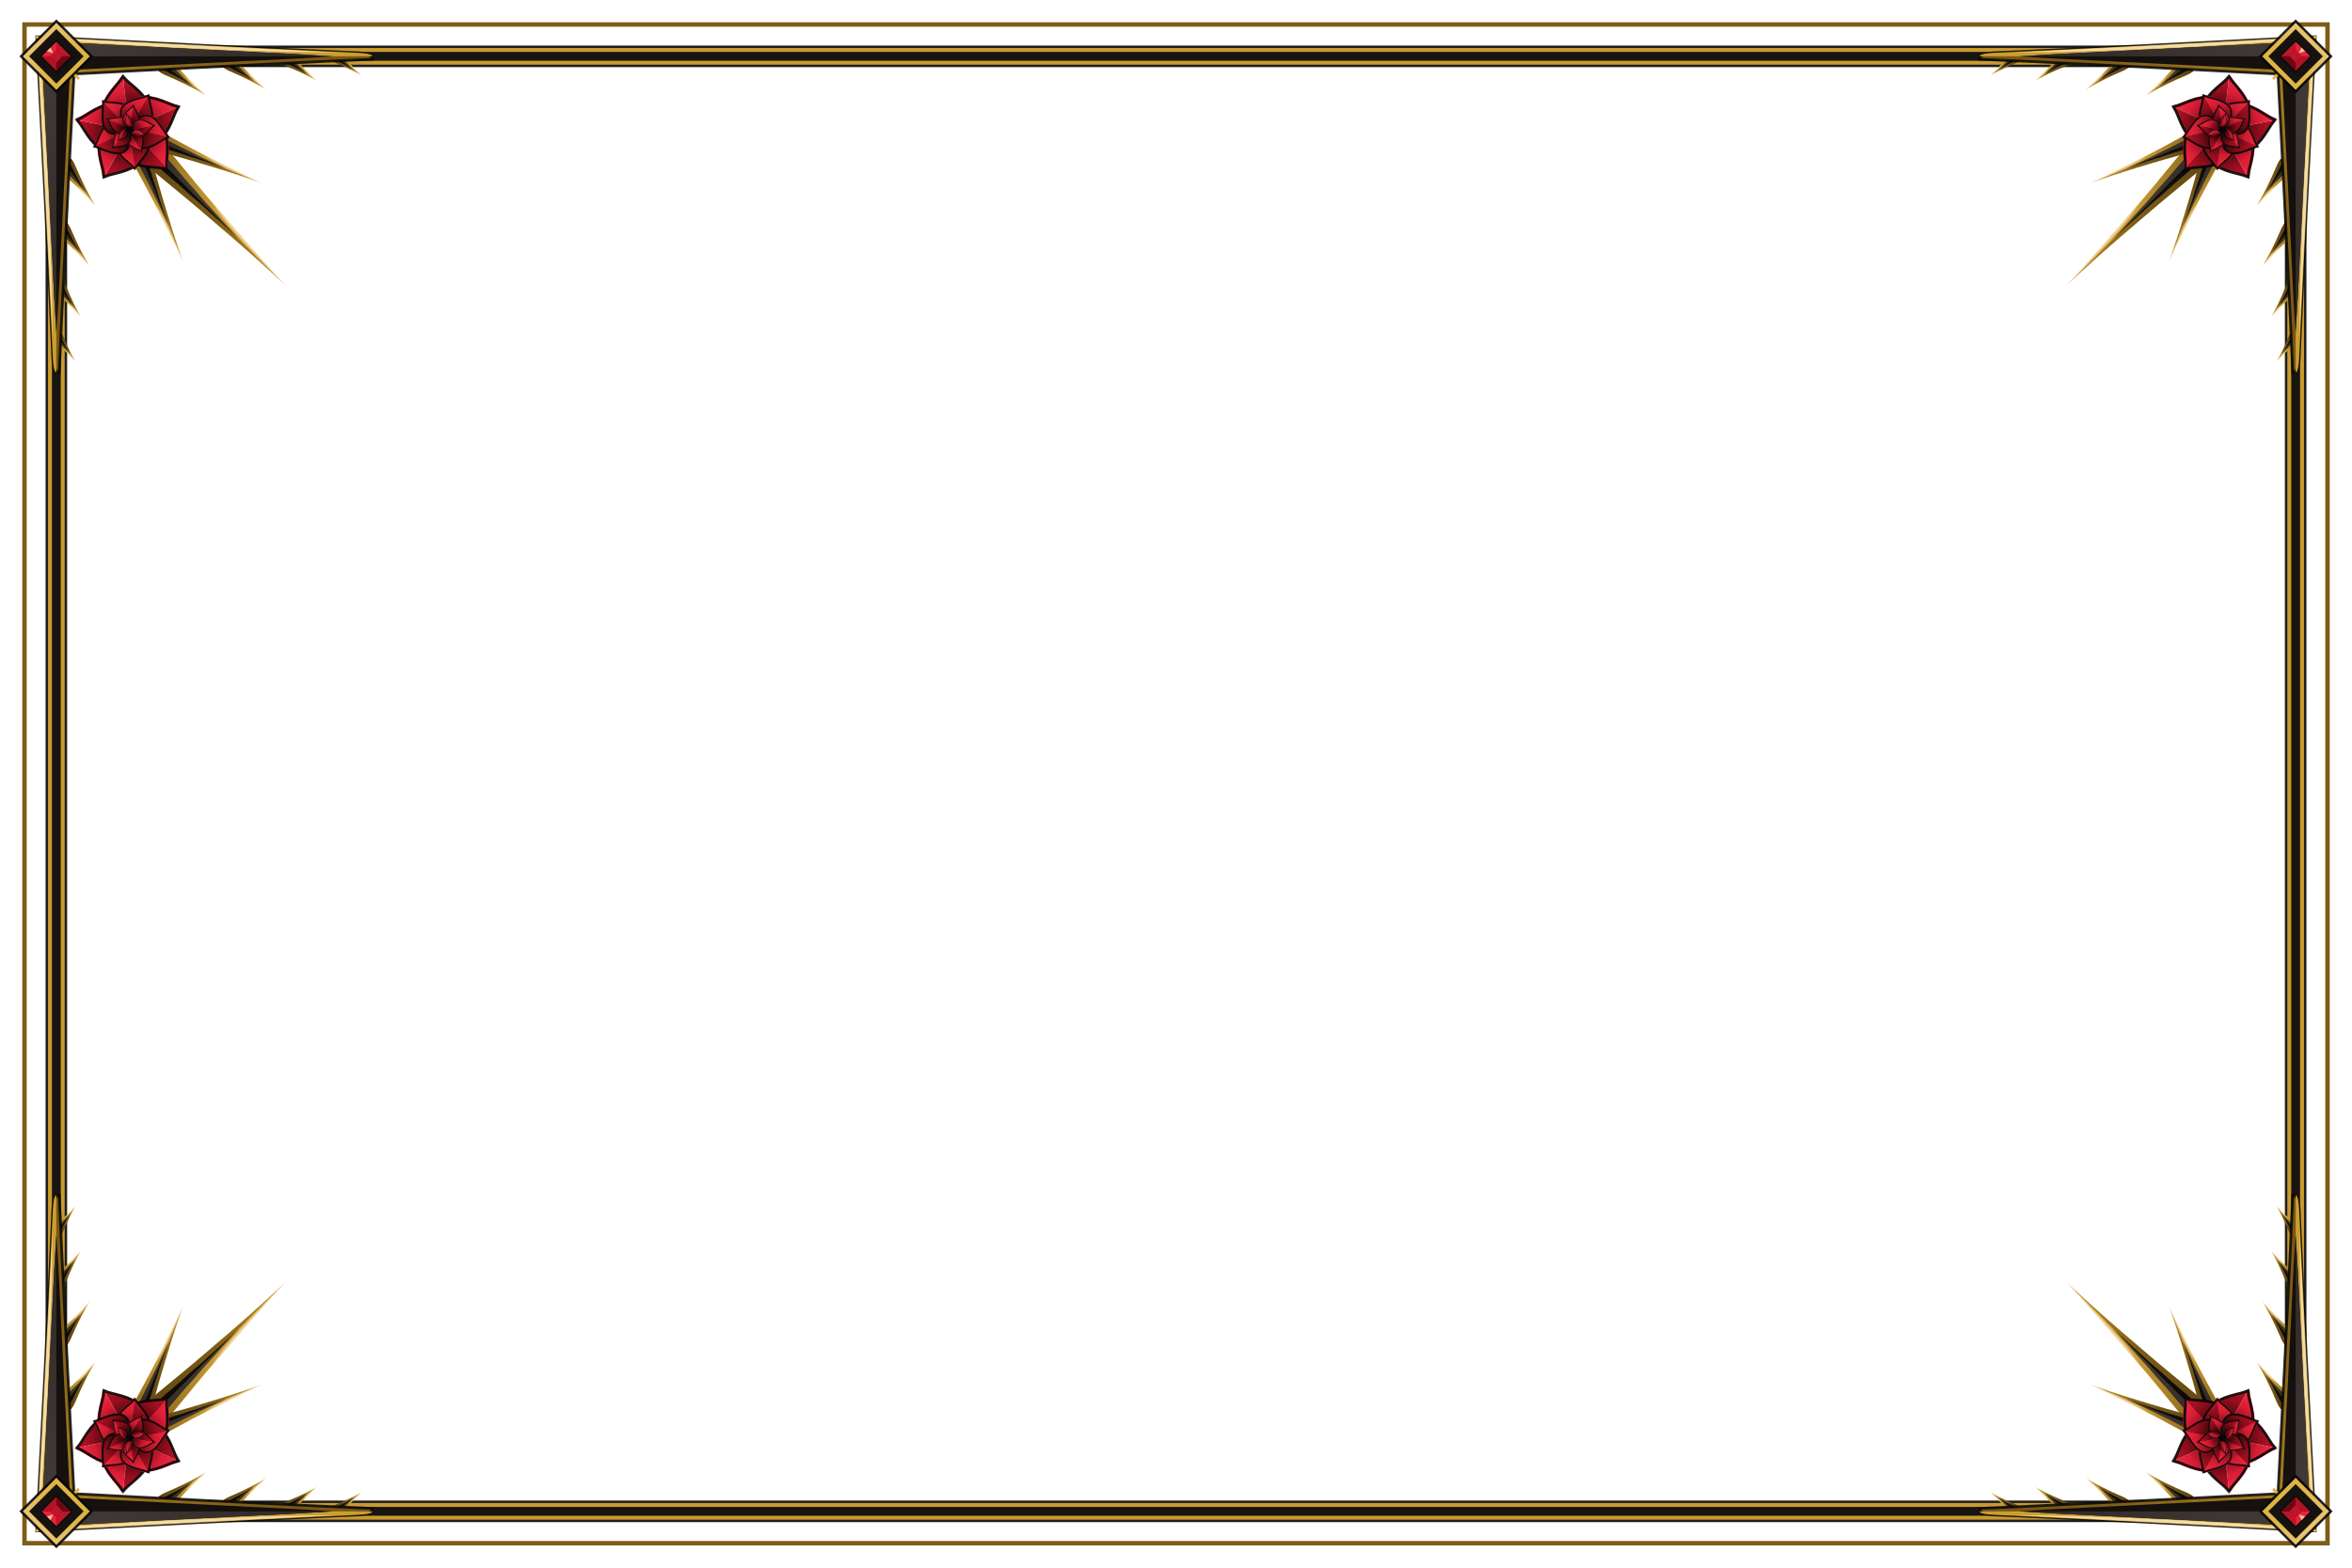
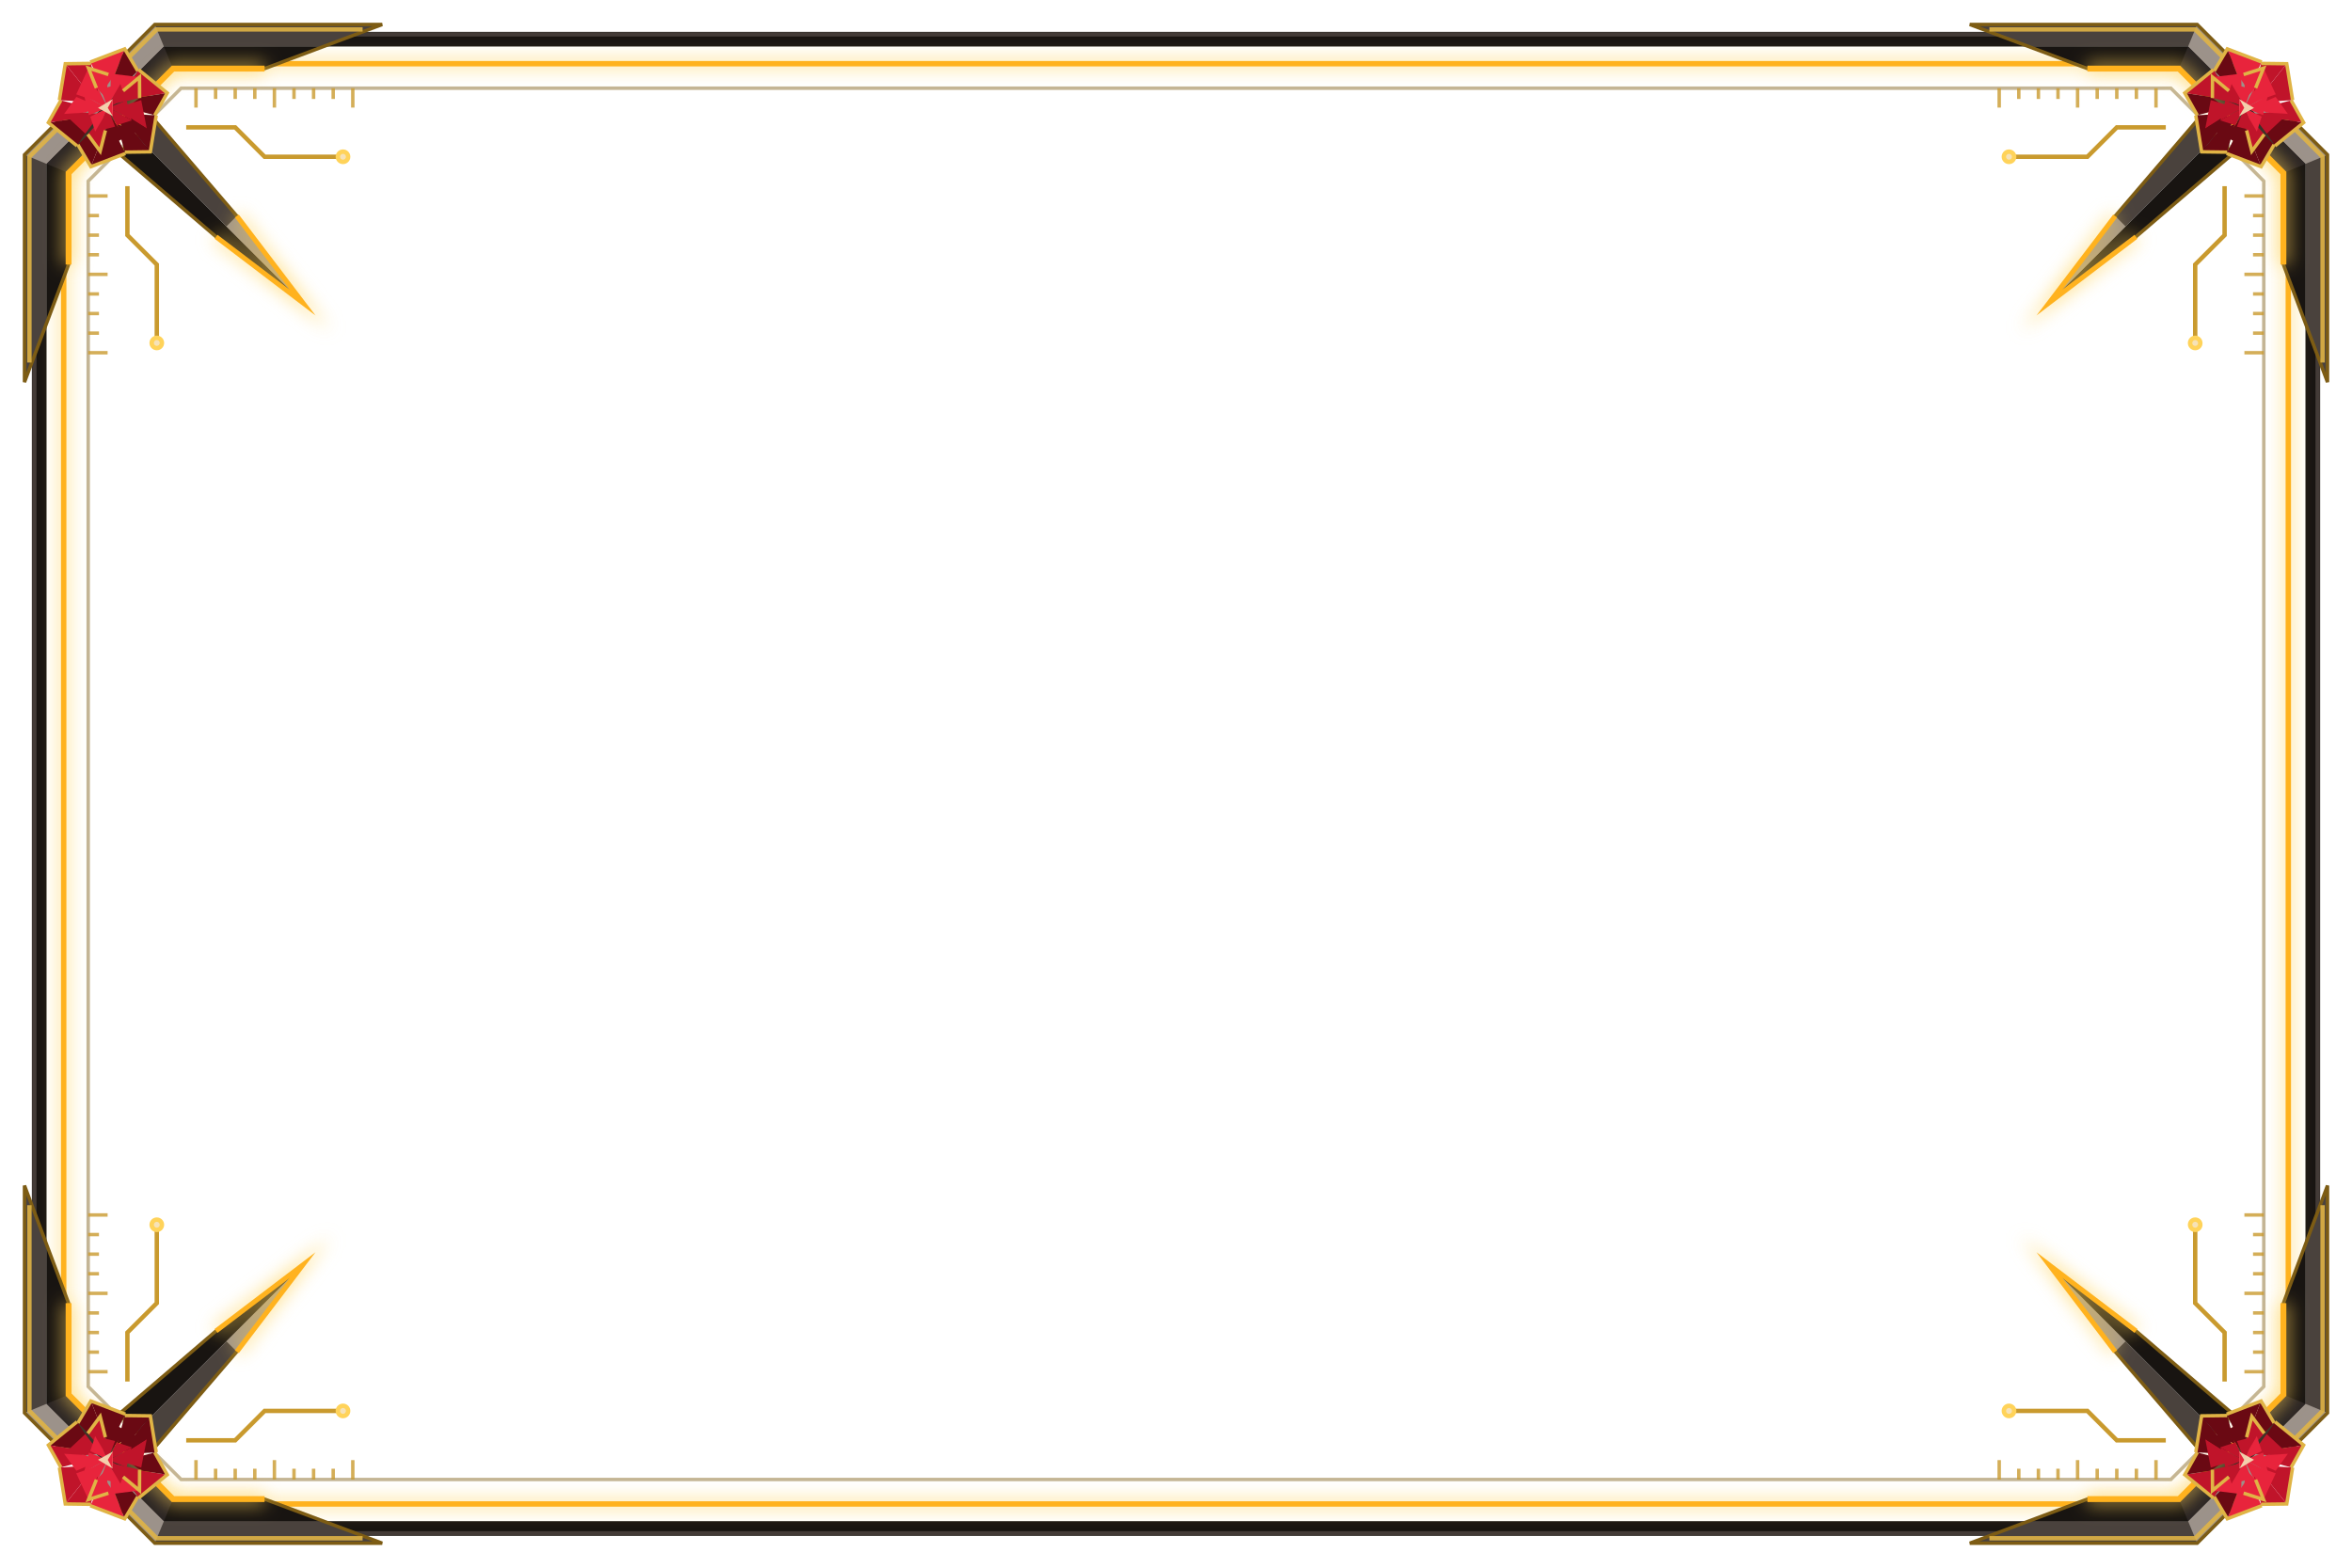
- <svg xmlns="http://www.w3.org/2000/svg" viewBox="0 0 480 320" width="480" height="320" fill="none">
+ <svg xmlns="http://www.w3.org/2000/svg" viewBox="0 0 480 320" width="480" height="320">
  <defs>
-     <linearGradient id="thornbound-frame-card-gold-lit" gradientUnits="userSpaceOnUse" x1="0" y1="0" x2="80" y2="80">
-       <stop offset="0" stop-color="#f6e2b8" />
-       <stop offset="0.16" stop-color="#e0b445" />
-       <stop offset="0.55" stop-color="#c99a2e" />
-       <stop offset="1" stop-color="#7d5c14" />
-     </linearGradient>
-     <linearGradient id="thornbound-frame-card-gold-shd" gradientUnits="userSpaceOnUse" x1="0" y1="0" x2="80" y2="80">
-       <stop offset="0" stop-color="#c99a2e" />
-       <stop offset="0.4" stop-color="#7d5c14" />
-       <stop offset="1" stop-color="#5a4210" />
-     </linearGradient>
-     <linearGradient id="thornbound-frame-card-iron-lit" gradientUnits="userSpaceOnUse" x1="0" y1="0" x2="80" y2="80">
-       <stop offset="0" stop-color="#4a423d" />
-       <stop offset="0.55" stop-color="#2b2524" />
-       <stop offset="1" stop-color="#181411" />
-     </linearGradient>
-     <linearGradient id="thornbound-frame-card-iron-shd" gradientUnits="userSpaceOnUse" x1="0" y1="0" x2="80" y2="80">
-       <stop offset="0" stop-color="#181411" />
-       <stop offset="1" stop-color="#080706" />
-     </linearGradient>
-     <linearGradient id="thornbound-frame-card-spike-gl" x1="0" y1="0" x2="1" y2="0">
-       <stop offset="0" stop-color="#7d5c14" />
-       <stop offset="0.5" stop-color="#c99a2e" />
-       <stop offset="0.82" stop-color="#e0b445" />
-       <stop offset="1" stop-color="#f6e2b8" />
-     </linearGradient>
-     <linearGradient id="thornbound-frame-card-spike-gs" x1="0" y1="0" x2="1" y2="0">
-       <stop offset="0" stop-color="#5a4210" />
-       <stop offset="0.55" stop-color="#7d5c14" />
-       <stop offset="1" stop-color="#c99a2e" />
-     </linearGradient>
-     <linearGradient id="thornbound-frame-card-spike-il" x1="0" y1="0" x2="1" y2="0">
-       <stop offset="0" stop-color="#2b2524" />
-       <stop offset="1" stop-color="#4a423d" />
-     </linearGradient>
-     <linearGradient id="thornbound-frame-card-spike-is" x1="0" y1="0" x2="1" y2="0">
-       <stop offset="0" stop-color="#080706" />
-       <stop offset="1" stop-color="#181411" />
-     </linearGradient>
-     <path id="thornbound-frame-card-spike-u" d="M-8-1Q0-1 6.25-0.92T18.75-0.76T31.25-0.6T43.75-0.46T56.25-0.33T68.75-0.21Q75-0.15 81.25-0.11T93.75-0.03L100 0L-8 0Z" />
-     <path id="thornbound-frame-card-spike-i" d="M-8-0.52Q0-0.52 4.13-0.48T12.38-0.41T20.63-0.33T28.88-0.26T37.13-0.19T45.38-0.13Q49.5-0.1 53.63-0.07T61.88-0.02L66 0L-8 0Z" />
-     <g id="thornbound-frame-card-spike-a">
-       <use href="#thornbound-frame-card-spike-u" fill="url(#thornbound-frame-card-spike-gl)" />
-       <use href="#thornbound-frame-card-spike-u" transform="scale(1 -1)" fill="url(#thornbound-frame-card-spike-gs)" />
-       <use href="#thornbound-frame-card-spike-i" fill="url(#thornbound-frame-card-spike-il)" />
-       <use href="#thornbound-frame-card-spike-i" transform="scale(1 -1)" fill="url(#thornbound-frame-card-spike-is)" />
-       <path d="M44-0.42Q52.67-0.34 57-0.3T65.67-0.22T74.33-0.15T83-0.09T91.67-0.03L96-0.01Q87.33-0.04 83-0.05T74.33-0.07T65.67-0.11T57-0.19T48.33-0.33L44-0.42Z" fill="#f6e2b8" fill-opacity="0.85" />
+     <filter id="thornbound-frame-card-glow" filterUnits="userSpaceOnUse" x="-12" y="-12" width="504" height="344" color-interpolation-filters="sRGB">
+       <feGaussianBlur stdDeviation="1.7" />
+     </filter>
+   </defs>
+   <g>
+     <path d="M8 32.83L32.83 8L447.17 8L472 32.83L472 287.17L447.17 312L32.83 312L8 287.17Z" fill="none" stroke="#181411" stroke-width="3" stroke-linejoin="miter" />
+     <path d="M7 32.41L32.41 7L447.59 7L473 32.41L473 287.59L447.59 313L32.41 313L7 287.59Z" fill="none" stroke="#4a423d" stroke-width="0.9" opacity="0.85" />
+     <path d="M18 36.97L36.97 18L443.03 18L462 36.97L462 283.03L443.03 302L36.97 302L18 283.03Z" fill="none" stroke="#7d5c14" stroke-width="0.7" opacity="0.45" />
+   </g>
+   <g filter="url(#thornbound-frame-card-glow)" opacity="0.55">
+     <path d="M13 34.9L34.9 13L445.1 13L467 34.9L467 285.1L445.1 307L34.9 307L13 285.1Z" fill="none" stroke="#ffd35a" stroke-width="2.4" stroke-linejoin="miter" stroke-miterlimit="10" />
+   </g>
+   <path d="M13 34.9L34.9 13L445.1 13L467 34.9L467 285.1L445.1 307L34.9 307L13 285.1Z" fill="none" stroke="#ffb21e" stroke-width="1.1" stroke-linejoin="miter" stroke-miterlimit="10" />
+   <g id="thornbound-frame-card-corner">
+     <g>
+       <polygon points="31.36,24.29 48.33,44.09 61.77,61.77 46.21,46.21 27.83,27.83" fill="#4a423d" />
+       <polygon points="27.83,27.83 46.21,46.21 61.77,61.77 44.09,48.33 24.29,31.36" fill="#181411" />
+       <polygon points="48.33,44.09 61.77,61.77 46.21,46.21" fill="#9c928a" />
+       <path d="M31.36 24.29L48.33 44.09L61.77 61.77L44.09 48.33L24.29 31.36Z" fill="none" stroke="#7d5c14" stroke-width="0.7" />
+       <polygon points="5,78 5,31.59 31.59,5 78,5 66,9.5 33.45,9.5 9.5,33.45 9.5,66" fill="#4a423d" />
+       <polygon points="9.5,66 9.5,33.45 33.45,9.5 66,9.5 54,14 35.31,14 14,35.31 14,54" fill="#181411" />
+       <polygon points="5,31.59 31.59,5 33.45,9.5 9.5,33.45" fill="#9c928a" />
+       <polygon points="33.45,9.5 9.5,33.45 14,35.31 35.31,14" fill="#2b2524" />
+       <path d="M5 78L5 31.59L31.59 5L78 5L54 14L35.31 14L14 35.31L14 54Z" fill="none" stroke="#7d5c14" stroke-width="0.7" />
+       <polyline points="6,74 6,31.99 31.99,6 74,6" fill="none" stroke="#e0b445" stroke-width="0.9" opacity="0.9" />
+       <path d="M40 18L40 21.96M44 18L44 20.2M48 18L48 20.2M52 18L52 20.2M56 18L56 21.96M60 18L60 20.2M64 18L64 20.2M68 18L68 20.2M72 18L72 21.96" stroke="#c99a2e" stroke-width="0.7" opacity="0.8" />
+       <polyline points="38,26 48,26 54,32 70,32" fill="none" stroke="#c99a2e" stroke-width="0.9" stroke-linejoin="miter" />
+       <circle cx="70" cy="32" r="1.5" fill="#ffd35a" />
+       <circle cx="70" cy="32" r="0.6" fill="#f6e2b8" />
+       <path d="M18 40L21.96 40M18 44L20.2 44M18 48L20.2 48M18 52L20.2 52M18 56L21.96 56M18 60L20.2 60M18 64L20.2 64M18 68L20.2 68M18 72L21.96 72" stroke="#c99a2e" stroke-width="0.7" opacity="0.8" />
+       <polyline points="26,38 26,48 32,54 32,70" fill="none" stroke="#c99a2e" stroke-width="0.9" stroke-linejoin="miter" />
+       <circle cx="32" cy="70" r="1.5" fill="#ffd35a" />
+       <circle cx="32" cy="70" r="0.6" fill="#f6e2b8" />
    </g>
-     <use id="thornbound-frame-card-spike-b" href="#thornbound-frame-card-spike-a" transform="scale(1 -1)" />
-     <clipPath id="thornbound-frame-card-miter">
-       <path d="M0 0L80 0L80 80Z" />
-     </clipPath>
-     <g id="thornbound-frame-card-half">
-       <use href="#thornbound-frame-card-spike-a" transform="translate(34 13.63) rotate(36) scale(0.1 1.7)" />
-       <use href="#thornbound-frame-card-spike-a" transform="translate(47 12.97) rotate(36) scale(0.09 1.5)" />
-       <use href="#thornbound-frame-card-spike-a" transform="translate(59 12.38) rotate(36) scale(0.07 1.3)" />
-       <use href="#thornbound-frame-card-spike-a" transform="translate(69 11.9) rotate(36) scale(0.06 1.1)" />
-       <g clip-path="url(#thornbound-frame-card-miter)">
-         <path d="M0 15.9Q6.33 15.57 9.5 15.4T15.83 15.07T22.17 14.74T28.5 14.41T34.83 14.09T41.17 13.76Q44.33 13.6 47.5 13.45T53.83 13.13T60.17 12.82T66.5 12.52T72.83 12.24L76 12.1Q76 10.9 72.83 10.76T66.5 10.48T60.17 10.18T53.83 9.87T47.5 9.55T41.17 9.24Q38 9.07 34.83 8.91T28.5 8.59T22.17 8.26T15.83 7.93T9.5 7.6T3.17 7.27L0 7.1Z" fill="url(#thornbound-frame-card-gold-shd)" stroke="#080706" stroke-width="0.55" stroke-opacity="0.85" stroke-linejoin="miter" stroke-miterlimit="12" />
-         <path d="M0 11.5Q6.33 11.5 9.5 11.5T15.83 11.5T22.17 11.5T28.5 11.5T34.83 11.5T41.17 11.5Q44.33 11.5 47.5 11.5T53.83 11.5T60.17 11.5T66.5 11.5T72.83 11.5L76 11.5Q76 10.9 72.83 10.76T66.5 10.48T60.17 10.18T53.83 9.87T47.5 9.55T41.17 9.24Q38 9.07 34.83 8.91T28.5 8.59T22.17 8.26T15.83 7.93T9.5 7.6T3.17 7.27L0 7.1Z" fill="url(#thornbound-frame-card-gold-lit)" />
-         <path d="M0 11.5Q6.17 14.72 9.26 14.56T15.43 14.24T21.6 13.92T27.77 13.6T33.95 13.28T40.12 12.97Q43.2 12.81 46.29 12.66T52.46 12.35T58.64 12.05T64.81 11.7L67.89 11.5Q61.72 11.1 58.64 10.95T52.46 10.65T46.29 10.34T40.12 10.03T33.95 9.72T27.77 9.4Q24.69 9.24 21.6 9.08T15.43 8.76T9.26 8.44T3.09 9.89L0 11.5Z" fill="url(#thornbound-frame-card-iron-shd)" />
-         <path d="M0 11.5Q6.17 11.5 9.26 11.5T15.43 11.5T21.6 11.5T27.77 11.5T33.95 11.5T40.12 11.5Q43.2 11.5 46.29 11.5T52.46 11.5T58.64 11.5T64.81 11.5L67.89 11.5Q61.72 11.1 58.64 10.95T52.46 10.65T46.29 10.34T40.12 10.03T33.95 9.72T27.77 9.4Q24.69 9.24 21.6 9.08T15.43 8.76T9.26 8.44T3.09 9.89L0 11.5Z" fill="url(#thornbound-frame-card-iron-lit)" />
-         <path d="M2.28 7.34Q8.89 7.69 12.2 7.86T18.81 8.21T25.42 8.55T32.03 8.89T38.65 9.23T45.26 9.56Q48.56 9.73 51.87 9.89T58.48 10.21T65.09 10.53L68.4 10.69Q61.79 10.64 58.48 10.55T51.87 10.36T45.26 10.11T38.65 9.82T32.03 9.48T25.42 9.1Q22.12 8.9 18.81 8.67T12.2 8.2T5.59 7.65L2.28 7.34Z" fill="#f6e2b8" fill-opacity="0.9" />
-       </g>
+     <g filter="url(#thornbound-frame-card-glow)" opacity="0.6">
+       <polyline points="48.33,44.09 61.77,61.77 44.09,48.33" fill="none" stroke="#ffd35a" stroke-width="2.2" stroke-linejoin="miter" stroke-miterlimit="10" />
+       <polyline points="54,14 35.31,14 14,35.31 14,54" fill="none" stroke="#ffd35a" stroke-width="2.6" stroke-linejoin="miter" stroke-miterlimit="10" />
    </g>
-     <linearGradient id="thornbound-frame-card-petal-lit" x1="0" y1="1" x2="0" y2="0">
-       <stop offset="0" stop-color="#6a0913" />
-       <stop offset="0.45" stop-color="#c0142a" />
-       <stop offset="0.85" stop-color="#e8243c" />
-       <stop offset="1" stop-color="#e8243c" />
-     </linearGradient>
-     <linearGradient id="thornbound-frame-card-petal-shd" x1="0" y1="1" x2="0" y2="0">
-       <stop offset="0" stop-color="#080706" />
-       <stop offset="0.45" stop-color="#6a0913" />
-       <stop offset="1" stop-color="#c0142a" />
-     </linearGradient>
-     <path id="thornbound-frame-card-wide-l" d="M0 0Q-17.97-7.22-23.57-10.88T-32.93-18.22T-39-25.59T-42.36-32.97T-43.37-40.32T-42.3-47.62Q-41.29-51.26-39.42-54.86T-34.96-62.02T-29.16-69.09T-22.3-76.07T-14.74-82.96T-6.95-89.78Q-3.08-93.17-0.04-96.59L3-100Q2.59-92.86 2.4-89.29T2.03-82.14T1.69-75T1.39-67.86T1.11-60.71T0.86-53.57Q0.75-50 0.65-46.43T0.47-39.29T0.31-32.14T0.19-25T0.1-17.86T0.04-10.71Q0.02-7.14 0.01-3.57L0 0Z" />
-     <path id="thornbound-frame-card-wide-r" d="M0 0Q0.02-7.14 0.04-10.71T0.1-17.86T0.19-25T0.31-32.14T0.47-39.29T0.65-46.43Q0.75-50 0.86-53.57T1.11-60.71T1.39-67.86T1.69-75T2.03-82.14T2.4-89.29Q2.59-92.86 2.79-96.43L3-100Q7.71-92.57 10.85-88.84T17.2-81.4T23.4-74.03T29.02-66.74T33.74-59.53T37.31-52.4Q38.78-48.86 39.51-45.35T40.12-38.35T38.92-31.4T35.65-24.46T29.98-17.53T21.39-10.57Q16.29-7.07 8.15-3.54L0 0Z" />
-     <path id="thornbound-frame-card-wide-o" d="M0 0Q-17.97-7.22-23.57-10.88T-32.93-18.22T-39-25.59T-42.36-32.97T-43.37-40.32T-42.3-47.62Q-41.29-51.26-39.42-54.86T-34.96-62.02T-29.16-69.09T-22.3-76.07T-14.74-82.96T-6.95-89.78Q-3.08-93.17-0.04-96.59L3-100Q7.71-92.57 10.85-88.84T17.2-81.4T23.4-74.03T29.02-66.74T33.74-59.53T37.31-52.4Q38.78-48.86 39.51-45.35T40.12-38.35T38.92-31.4T35.65-24.46T29.98-17.53T21.39-10.57Q16.29-7.07 8.15-3.54L0 0Z" stroke="#080706" stroke-width="5" stroke-opacity="0.9" stroke-linejoin="miter" stroke-miterlimit="12" />
-     <g id="thornbound-frame-card-wide-a">
-       <use href="#thornbound-frame-card-wide-l" fill="url(#thornbound-frame-card-petal-lit)" />
-       <use href="#thornbound-frame-card-wide-r" fill="url(#thornbound-frame-card-petal-shd)" />
-       <path d="M-36.69-21.9Q-41.3-29.28-42.36-32.97T-43.37-40.32T-42.3-47.62T-39.42-54.86T-34.96-62.02T-29.16-69.09Q-25.96-72.61-22.3-76.07T-14.74-82.96T-6.95-89.78T-0.04-96.59L3-100" stroke="#e8243c" stroke-width="6" stroke-opacity="0.9" />
-       <use href="#thornbound-frame-card-wide-o" />
+     <g>
+       <polyline points="48.33,44.09 61.77,61.77 44.09,48.33" fill="none" stroke="#ffb21e" stroke-width="1" stroke-linejoin="miter" stroke-miterlimit="10" />
+       <polyline points="54,14 35.31,14 14,35.31 14,54" fill="none" stroke="#ffb21e" stroke-width="1.2" stroke-linejoin="miter" stroke-miterlimit="10" />
    </g>
-     <g id="thornbound-frame-card-wide-b">
-       <use href="#thornbound-frame-card-wide-l" fill="url(#thornbound-frame-card-petal-shd)" />
-       <use href="#thornbound-frame-card-wide-r" fill="url(#thornbound-frame-card-petal-lit)" />
-       <path d="M33.46-21Q37.84-27.93 38.92-31.4T40.12-38.35T39.51-45.35T37.31-52.4T33.74-59.53T29.02-66.74Q26.4-70.36 23.4-74.03T17.2-81.4T10.85-88.84T5.36-96.29L3-100" stroke="#e8243c" stroke-width="6" stroke-opacity="0.9" />
-       <use href="#thornbound-frame-card-wide-o" />
+     <g>
+       <polygon points="21.22,18.33 18.42,12.66 25.45,9.98 23.47,15.08" fill="#e8243c" />
+       <polygon points="23.88,18.75 23.47,15.08 25.45,9.98 28.1,14.46" fill="#6a0913" />
+       <polygon points="24.79,19.49 28.29,14.23 34.13,18.98 28.73,19.81" fill="#c0142a" />
+       <polygon points="25.75,22 28.73,19.81 34.13,18.98 31.58,23.52" fill="#6a0913" />
+       <polygon points="25.57,23.16 31.88,23.56 30.68,30.99 27.26,26.73" fill="#6a0913" />
+       <polygon points="23.88,25.25 27.26,26.73 30.68,30.99 25.48,31.06" fill="#6a0913" />
+       <polygon points="22.78,25.67 25.58,31.34 18.55,34.02 20.53,28.92" fill="#6a0913" />
+       <polygon points="20.13,25.25 20.53,28.92 18.55,34.02 15.9,29.54" fill="#6a0913" />
+       <polygon points="19.21,24.51 15.71,29.77 9.87,25.02 15.27,24.19" fill="#6a0913" />
+       <polygon points="18.25,22 15.27,24.19 9.87,25.02 12.42,20.48" fill="#c0142a" />
+       <polygon points="18.43,20.84 12.12,20.44 13.32,13.01 16.74,17.27" fill="#c0142a" />
+       <polygon points="20.13,18.75 16.74,17.27 13.32,13.01 18.52,12.94" fill="#c0142a" />
+       <polygon points="22.52,20.07 22.61,15.03 28.47,15.75 25.12,18.54" fill="#e8243c" />
+       <polygon points="23.78,21.09 25.12,18.54 28.47,15.75 28.49,20.01" fill="#c0142a" />
+       <polygon points="24,21.9 28.82,20.43 29.95,26.23 26.26,23.9" fill="#c0142a" />
+       <polygon points="23.42,23.41 26.26,23.9 29.95,26.23 25.89,27.56" fill="#6a0913" />
+       <polygon points="22.71,23.87 25.61,28 20.44,30.86 21.51,26.63" fill="#6a0913" />
+       <polygon points="21.1,23.79 21.51,26.63 20.44,30.86 17.91,27.42" fill="#c0142a" />
+       <polygon points="20.44,23.25 17.41,27.28 13.09,23.25 17.44,22.97" fill="#c0142a" />
+       <polygon points="20.02,21.69 17.44,22.97 13.09,23.25 15.58,19.79" fill="#e8243c" />
+       <polygon points="20.33,20.9 15.56,19.26 18.05,13.91 19.67,17.96" fill="#e8243c" />
+       <polygon points="21.68,20.03 19.67,17.96 18.05,13.91 22.12,15.21" fill="#e8243c" />
+       <polygon points="22,22 20.52,18.15 24.58,17.14 22.85,20.09" fill="#e8243c" />
+       <polygon points="22,22 22.85,20.09 24.58,17.14 25.57,20.18" fill="#c0142a" />
+       <polygon points="22,22 25.85,20.52 26.86,24.58 23.91,22.85" fill="#c0142a" />
+       <polygon points="22,22 23.91,22.85 26.86,24.58 23.82,25.57" fill="#c0142a" />
+       <polygon points="22,22 23.48,25.85 19.42,26.86 21.15,23.91" fill="#c0142a" />
+       <polygon points="22,22 21.15,23.91 19.42,26.86 18.43,23.82" fill="#e8243c" />
+       <polygon points="22,22 18.15,23.48 17.14,19.42 20.09,21.15" fill="#e8243c" />
+       <polygon points="22,22 20.09,21.15 17.14,19.42 20.18,18.43" fill="#e8243c" />
+       <polygon points="22.97,20.25 23.03,23.71 20,22.03" fill="#f6e2b8" opacity="0.9" />
+       <polygon points="22,22 22.97,20.25 23.03,23.71" fill="#e8243c" />
+       <polyline points="18.42,12.66 25.45,9.98 28.1,14.46" fill="none" stroke="#e0b445" stroke-width="0.7" stroke-linejoin="miter" stroke-miterlimit="12" />
+       <polyline points="28.29,14.23 34.13,18.98 31.58,23.52" fill="none" stroke="#e0b445" stroke-width="0.7" stroke-linejoin="miter" stroke-miterlimit="12" />
+       <polyline points="31.88,23.56 30.68,30.99 25.48,31.06" fill="none" stroke="#e0b445" stroke-width="0.7" stroke-linejoin="miter" stroke-miterlimit="12" />
+       <polyline points="25.58,31.34 18.55,34.02 15.9,29.54" fill="none" stroke="#e0b445" stroke-width="0.7" stroke-linejoin="miter" stroke-miterlimit="12" />
+       <polyline points="15.71,29.77 9.87,25.02 12.42,20.48" fill="none" stroke="#e0b445" stroke-width="0.7" stroke-linejoin="miter" stroke-miterlimit="12" />
+       <polyline points="12.12,20.44 13.32,13.01 18.52,12.94" fill="none" stroke="#e0b445" stroke-width="0.7" stroke-linejoin="miter" stroke-miterlimit="12" />
+       <polyline points="25.12,18.54 28.47,15.75 28.49,20.01" fill="none" stroke="#e0b445" stroke-width="0.7" stroke-linejoin="miter" stroke-miterlimit="12" />
+       <polyline points="21.51,26.63 20.44,30.86 17.91,27.42" fill="none" stroke="#e0b445" stroke-width="0.7" stroke-linejoin="miter" stroke-miterlimit="12" />
+       <polyline points="19.67,17.96 18.05,13.91 22.12,15.21" fill="none" stroke="#e0b445" stroke-width="0.7" stroke-linejoin="miter" stroke-miterlimit="12" />
    </g>
-     <radialGradient id="thornbound-frame-card-occl" cx="0.5" cy="0.5" r="0.5">
-       <stop offset="0" stop-color="#080706" stop-opacity="0.6" />
-       <stop offset="0.6" stop-color="#080706" stop-opacity="0.3" />
-       <stop offset="1" stop-color="#080706" stop-opacity="0" />
-     </radialGradient>
-     <path id="thornbound-frame-card-broad-l" d="M0 0Q-12.7-7.25-17.32-10.96T-25.26-18.42T-30.7-25.94T-33.89-33.48T-35.03-40.98T-34.3-48.41Q-33.49-52.1-31.89-55.73T-27.99-62.91T-22.83-69.93T-16.67-76.79T-9.85-83.5T-2.84-90.09Q0.64-93.36 3.32-96.68L6-100Q5.17-92.86 4.79-89.29T4.06-82.14T3.38-75T2.77-67.86T2.22-60.71T1.73-53.57Q1.5-50 1.3-46.43T0.93-39.29T0.63-32.14T0.38-25T0.2-17.86T0.08-10.71Q0.03-7.14 0.02-3.57L0 0Z" />
-     <path id="thornbound-frame-card-broad-r" d="M0 0Q0.03-7.14 0.08-10.71T0.2-17.86T0.38-25T0.63-32.14T0.93-39.29T1.3-46.43Q1.5-50 1.73-53.57T2.22-60.71T2.77-67.86T3.38-75T4.06-82.14T4.79-89.29Q5.17-92.86 5.59-96.43L6-100Q8.88-92.44 11.03-88.63T15.43-81.03T19.79-73.53T23.72-66.16T26.93-58.92T29.23-51.81Q30.13-48.28 30.43-44.81T30.36-37.9T28.87-31.05T25.81-24.23T21.03-17.4T14.31-10.51Q10.45-7.05 5.22-3.53L0 0Z" />
-     <path id="thornbound-frame-card-broad-o" d="M0 0Q-12.7-7.25-17.32-10.96T-25.26-18.42T-30.7-25.94T-33.89-33.48T-35.03-40.98T-34.3-48.41Q-33.49-52.1-31.89-55.73T-27.99-62.91T-22.83-69.93T-16.67-76.79T-9.85-83.5T-2.84-90.09Q0.64-93.36 3.32-96.68L6-100Q8.88-92.44 11.03-88.63T15.43-81.03T19.79-73.53T23.72-66.16T26.93-58.92T29.23-51.81Q30.13-48.28 30.43-44.81T30.36-37.9T28.87-31.05T25.81-24.23T21.03-17.4T14.31-10.51Q10.45-7.05 5.22-3.53L0 0Z" stroke="#080706" stroke-width="5" stroke-opacity="0.9" stroke-linejoin="miter" stroke-miterlimit="12" />
-     <g id="thornbound-frame-card-broad-a">
-       <use href="#thornbound-frame-card-broad-l" fill="url(#thornbound-frame-card-petal-lit)" />
-       <use href="#thornbound-frame-card-broad-r" fill="url(#thornbound-frame-card-petal-shd)" />
-       <path d="M-28.56-22.17Q-32.83-29.71-33.89-33.48T-35.03-40.98T-34.3-48.41T-31.89-55.73T-27.99-62.91T-22.83-69.93Q-19.96-73.4-16.67-76.79T-9.85-83.5T-2.84-90.09T3.32-96.68L6-100" stroke="#e8243c" stroke-width="6" stroke-opacity="0.9" />
-       <use href="#thornbound-frame-card-broad-o" />
-     </g>
-     <g id="thornbound-frame-card-broad-b">
-       <use href="#thornbound-frame-card-broad-l" fill="url(#thornbound-frame-card-petal-shd)" />
-       <use href="#thornbound-frame-card-broad-r" fill="url(#thornbound-frame-card-petal-lit)" />
-       <path d="M23.87-20.82Q27.75-27.64 28.87-31.05T30.36-37.9T30.43-44.81T29.23-51.81T26.93-58.92T23.72-66.16Q21.9-69.81 19.79-73.53T15.43-81.03T11.03-88.63T7.44-96.22L6-100" stroke="#e8243c" stroke-width="6" stroke-opacity="0.9" />
-       <use href="#thornbound-frame-card-broad-o" />
-     </g>
-     <path id="thornbound-frame-card-slim-l" d="M0 0Q-8.08-7.33-11.42-11.15T-17.23-18.9T-21.26-26.8T-23.52-34.75T-24.08-42.63T-23.04-50.36Q-22.14-54.18-20.53-57.87T-16.69-65.09T-11.72-71.98T-5.85-78.54T0.63-84.79T7.29-90.83Q10.61-93.8 13.3-96.9L16-100Q13.8-92.86 12.78-89.29T10.82-82.14T9.02-75T7.39-67.86T5.92-60.71T4.61-53.57Q4-50 3.47-46.43T2.49-39.29T1.67-32.14T1.02-25T0.53-17.86T0.2-10.71Q0.08-7.14 0.04-3.57L0 0Z" />
-     <path id="thornbound-frame-card-slim-r" d="M0 0Q0.08-7.14 0.2-10.71T0.53-17.86T1.02-25T1.67-32.14T2.49-39.29T3.47-46.43Q4-50 4.61-53.57T5.92-60.71T7.39-67.86T9.02-75T10.82-82.14T12.78-89.29Q13.8-92.86 14.9-96.43L16-100Q16.01-92.2 16.59-88.22T17.9-80.3T19.35-72.54T20.67-64.99T21.63-57.67T22.08-50.58Q22.16-47.09 21.89-43.69T20.96-36.96T19.18-30.33T16.5-23.75T12.87-17.13T8.28-10.41Q5.75-7.01 2.88-3.51L0 0Z" />
-     <path id="thornbound-frame-card-slim-o" d="M0 0Q-8.08-7.33-11.42-11.15T-17.23-18.9T-21.26-26.8T-23.52-34.75T-24.08-42.63T-23.04-50.36Q-22.14-54.18-20.53-57.87T-16.69-65.09T-11.72-71.98T-5.85-78.54T0.63-84.79T7.29-90.83Q10.61-93.8 13.3-96.9L16-100Q16.01-92.2 16.59-88.22T17.9-80.3T19.35-72.54T20.67-64.99T21.63-57.67T22.08-50.58Q22.16-47.09 21.89-43.69T20.96-36.96T19.18-30.33T16.5-23.75T12.87-17.13T8.28-10.41Q5.75-7.01 2.88-3.51L0 0Z" stroke="#080706" stroke-width="5" stroke-opacity="0.9" stroke-linejoin="miter" stroke-miterlimit="12" />
-     <g id="thornbound-frame-card-slim-a">
-       <use href="#thornbound-frame-card-slim-l" fill="url(#thornbound-frame-card-petal-lit)" />
-       <use href="#thornbound-frame-card-slim-r" fill="url(#thornbound-frame-card-petal-shd)" />
-       <path d="M-19.69-22.83Q-22.83-30.78-23.52-34.75T-24.08-42.63T-23.04-50.36T-20.53-57.87T-16.69-65.09T-11.72-71.98Q-8.98-75.35-5.85-78.54T0.63-84.79T7.29-90.83T13.3-96.9L16-100" stroke="#e8243c" stroke-width="6" stroke-opacity="0.9" />
-       <use href="#thornbound-frame-card-slim-o" />
-     </g>
-     <g id="thornbound-frame-card-slim-b">
-       <use href="#thornbound-frame-card-slim-l" fill="url(#thornbound-frame-card-petal-shd)" />
-       <use href="#thornbound-frame-card-slim-r" fill="url(#thornbound-frame-card-petal-lit)" />
-       <path d="M14.93-20.46Q18.08-27.04 19.18-30.33T20.96-36.96T21.89-43.69T22.08-50.58T21.63-57.67T20.67-64.99Q20.08-68.71 19.35-72.54T17.9-80.3T16.59-88.22T16.01-96.1L16-100" stroke="#e8243c" stroke-width="6" stroke-opacity="0.9" />
-       <use href="#thornbound-frame-card-slim-o" />
-     </g>
-     <g id="thornbound-frame-card-corner">
-       <use href="#thornbound-frame-card-half" />
-       <use href="#thornbound-frame-card-half" transform="matrix(0 1 1 0 0 0)" />
-       <path d="M7.4 7.4L16.1 16.1" stroke="#e0b445" stroke-width="0.6" />
-       <use href="#thornbound-frame-card-spike-a" transform="translate(30.04 30.04) rotate(45) scale(0.4 3)" />
-       <use href="#thornbound-frame-card-spike-a" transform="translate(32.06 28.75) rotate(22) scale(0.23 2)" />
-       <use href="#thornbound-frame-card-spike-b" transform="translate(28.75 32.06) rotate(68) scale(0.23 2)" />
-       <use href="#thornbound-frame-card-wide-a" transform="translate(26.5 26.5) rotate(135) scale(0.11 0.11)" />
-       <use href="#thornbound-frame-card-wide-b" transform="translate(26.5 26.5) rotate(207) scale(0.11 0.11)" />
-       <use href="#thornbound-frame-card-wide-b" transform="translate(26.5 26.5) rotate(279) scale(0.11 0.11)" />
-       <use href="#thornbound-frame-card-wide-a" transform="translate(26.5 26.5) rotate(351) scale(0.11 0.11)" />
-       <use href="#thornbound-frame-card-wide-a" transform="translate(26.5 26.5) rotate(423) scale(0.11 0.11)" />
-       <circle cx="26.5" cy="26.5" r="7.48" fill="url(#thornbound-frame-card-occl)" />
-       <use href="#thornbound-frame-card-wide-b" transform="translate(26.5 26.5) rotate(171) scale(0.08 0.08)" />
-       <use href="#thornbound-frame-card-wide-b" transform="translate(26.5 26.5) rotate(243) scale(0.08 0.08)" />
-       <use href="#thornbound-frame-card-wide-b" transform="translate(26.5 26.5) rotate(315) scale(0.08 0.08)" />
-       <use href="#thornbound-frame-card-wide-a" transform="translate(26.5 26.5) rotate(387) scale(0.08 0.08)" />
-       <use href="#thornbound-frame-card-wide-a" transform="translate(26.5 26.5) rotate(459) scale(0.08 0.08)" />
-       <circle cx="26.5" cy="26.5" r="4.99" fill="url(#thornbound-frame-card-occl)" />
-       <use href="#thornbound-frame-card-broad-b" transform="translate(26.24 26.68) rotate(145) scale(0.05 0.05)" />
-       <use href="#thornbound-frame-card-broad-b" transform="translate(26.25 26.31) rotate(217) scale(0.05 0.05)" />
-       <use href="#thornbound-frame-card-broad-b" transform="translate(26.6 26.2) rotate(289) scale(0.05 0.05)" />
-       <use href="#thornbound-frame-card-broad-a" transform="translate(26.81 26.51) rotate(361) scale(0.05 0.05)" />
-       <use href="#thornbound-frame-card-broad-a" transform="translate(26.59 26.8) rotate(433) scale(0.05 0.05)" />
-       <circle cx="26.5" cy="26.5" r="2.99" fill="url(#thornbound-frame-card-occl)" />
-       <use href="#thornbound-frame-card-slim-b" transform="translate(25.74 26.15) rotate(205) scale(0.03 0.03)" />
-       <use href="#thornbound-frame-card-slim-a" transform="translate(27.19 26.02) rotate(325) scale(0.03 0.03)" />
-       <use href="#thornbound-frame-card-slim-a" transform="translate(26.57 27.34) rotate(445) scale(0.03 0.03)" />
-       <circle cx="26.5" cy="26.5" r="0.74" fill="#080706" />
-       <path d="M11.5 5.3L17.7 11.5L11.5 17.7L5.3 11.5Z" fill="url(#thornbound-frame-card-iron-shd)" stroke="#080706" stroke-width="1.9" stroke-linejoin="miter" stroke-miterlimit="10" stroke-opacity="0.9" />
-       <path d="M11.5 5.3L17.7 11.5L11.5 17.7L5.3 11.5Z" fill="url(#thornbound-frame-card-iron-shd)" stroke="url(#thornbound-frame-card-gold-lit)" stroke-width="0.9" stroke-linejoin="miter" stroke-miterlimit="10" />
-       <path d="M11.5 8.5L14.5 11.5L11.5 14.5L8.5 11.5Z" fill="#6a0913" stroke="#080706" stroke-width="0.5" stroke-linejoin="miter" />
-       <path d="M8.5 11.5L11.5 8.5L11.5 10.24L10.24 11.5Z" fill="#e8243c" />
-       <path d="M11.5 8.5L14.5 11.5L12.76 11.5L11.5 10.24Z" fill="#c0142a" />
-       <path d="M14.5 11.5L11.5 14.5L11.5 12.76L12.76 11.5Z" fill="#6a0913" />
-       <path d="M11.5 14.5L8.5 11.5L10.24 11.5L11.5 12.76Z" fill="#c0142a" fill-opacity="0.85" />
-       <path d="M11.5 10.24L12.76 11.5L11.5 12.76L10.24 11.5Z" fill="#c0142a" />
-       <path d="M9.55 10.45L10.3 9.7L10.87 10.87Z" fill="#f6e2b8" fill-opacity="0.8" />
-     </g>
-   </defs>
-   <rect x="5" y="5" width="470" height="310" stroke="#7d5c14" stroke-width="0.9" />
-   <rect x="11.5" y="11.5" width="457" height="297" stroke="#080706" stroke-width="4.4" stroke-opacity="0.9" />
-   <rect x="11.5" y="11.5" width="457" height="297" stroke="#c99a2e" stroke-width="3.4" />
-   <rect x="11.5" y="11.5" width="457" height="297" stroke="#181411" stroke-width="1.8" />
-   <use href="#thornbound-frame-card-corner" />
+   </g>
  <use href="#thornbound-frame-card-corner" transform="matrix(-1 0 0 1 480 0)" />
  <use href="#thornbound-frame-card-corner" transform="matrix(1 0 0 -1 0 320)" />
  <use href="#thornbound-frame-card-corner" transform="matrix(-1 0 0 -1 480 320)" />
</svg>
